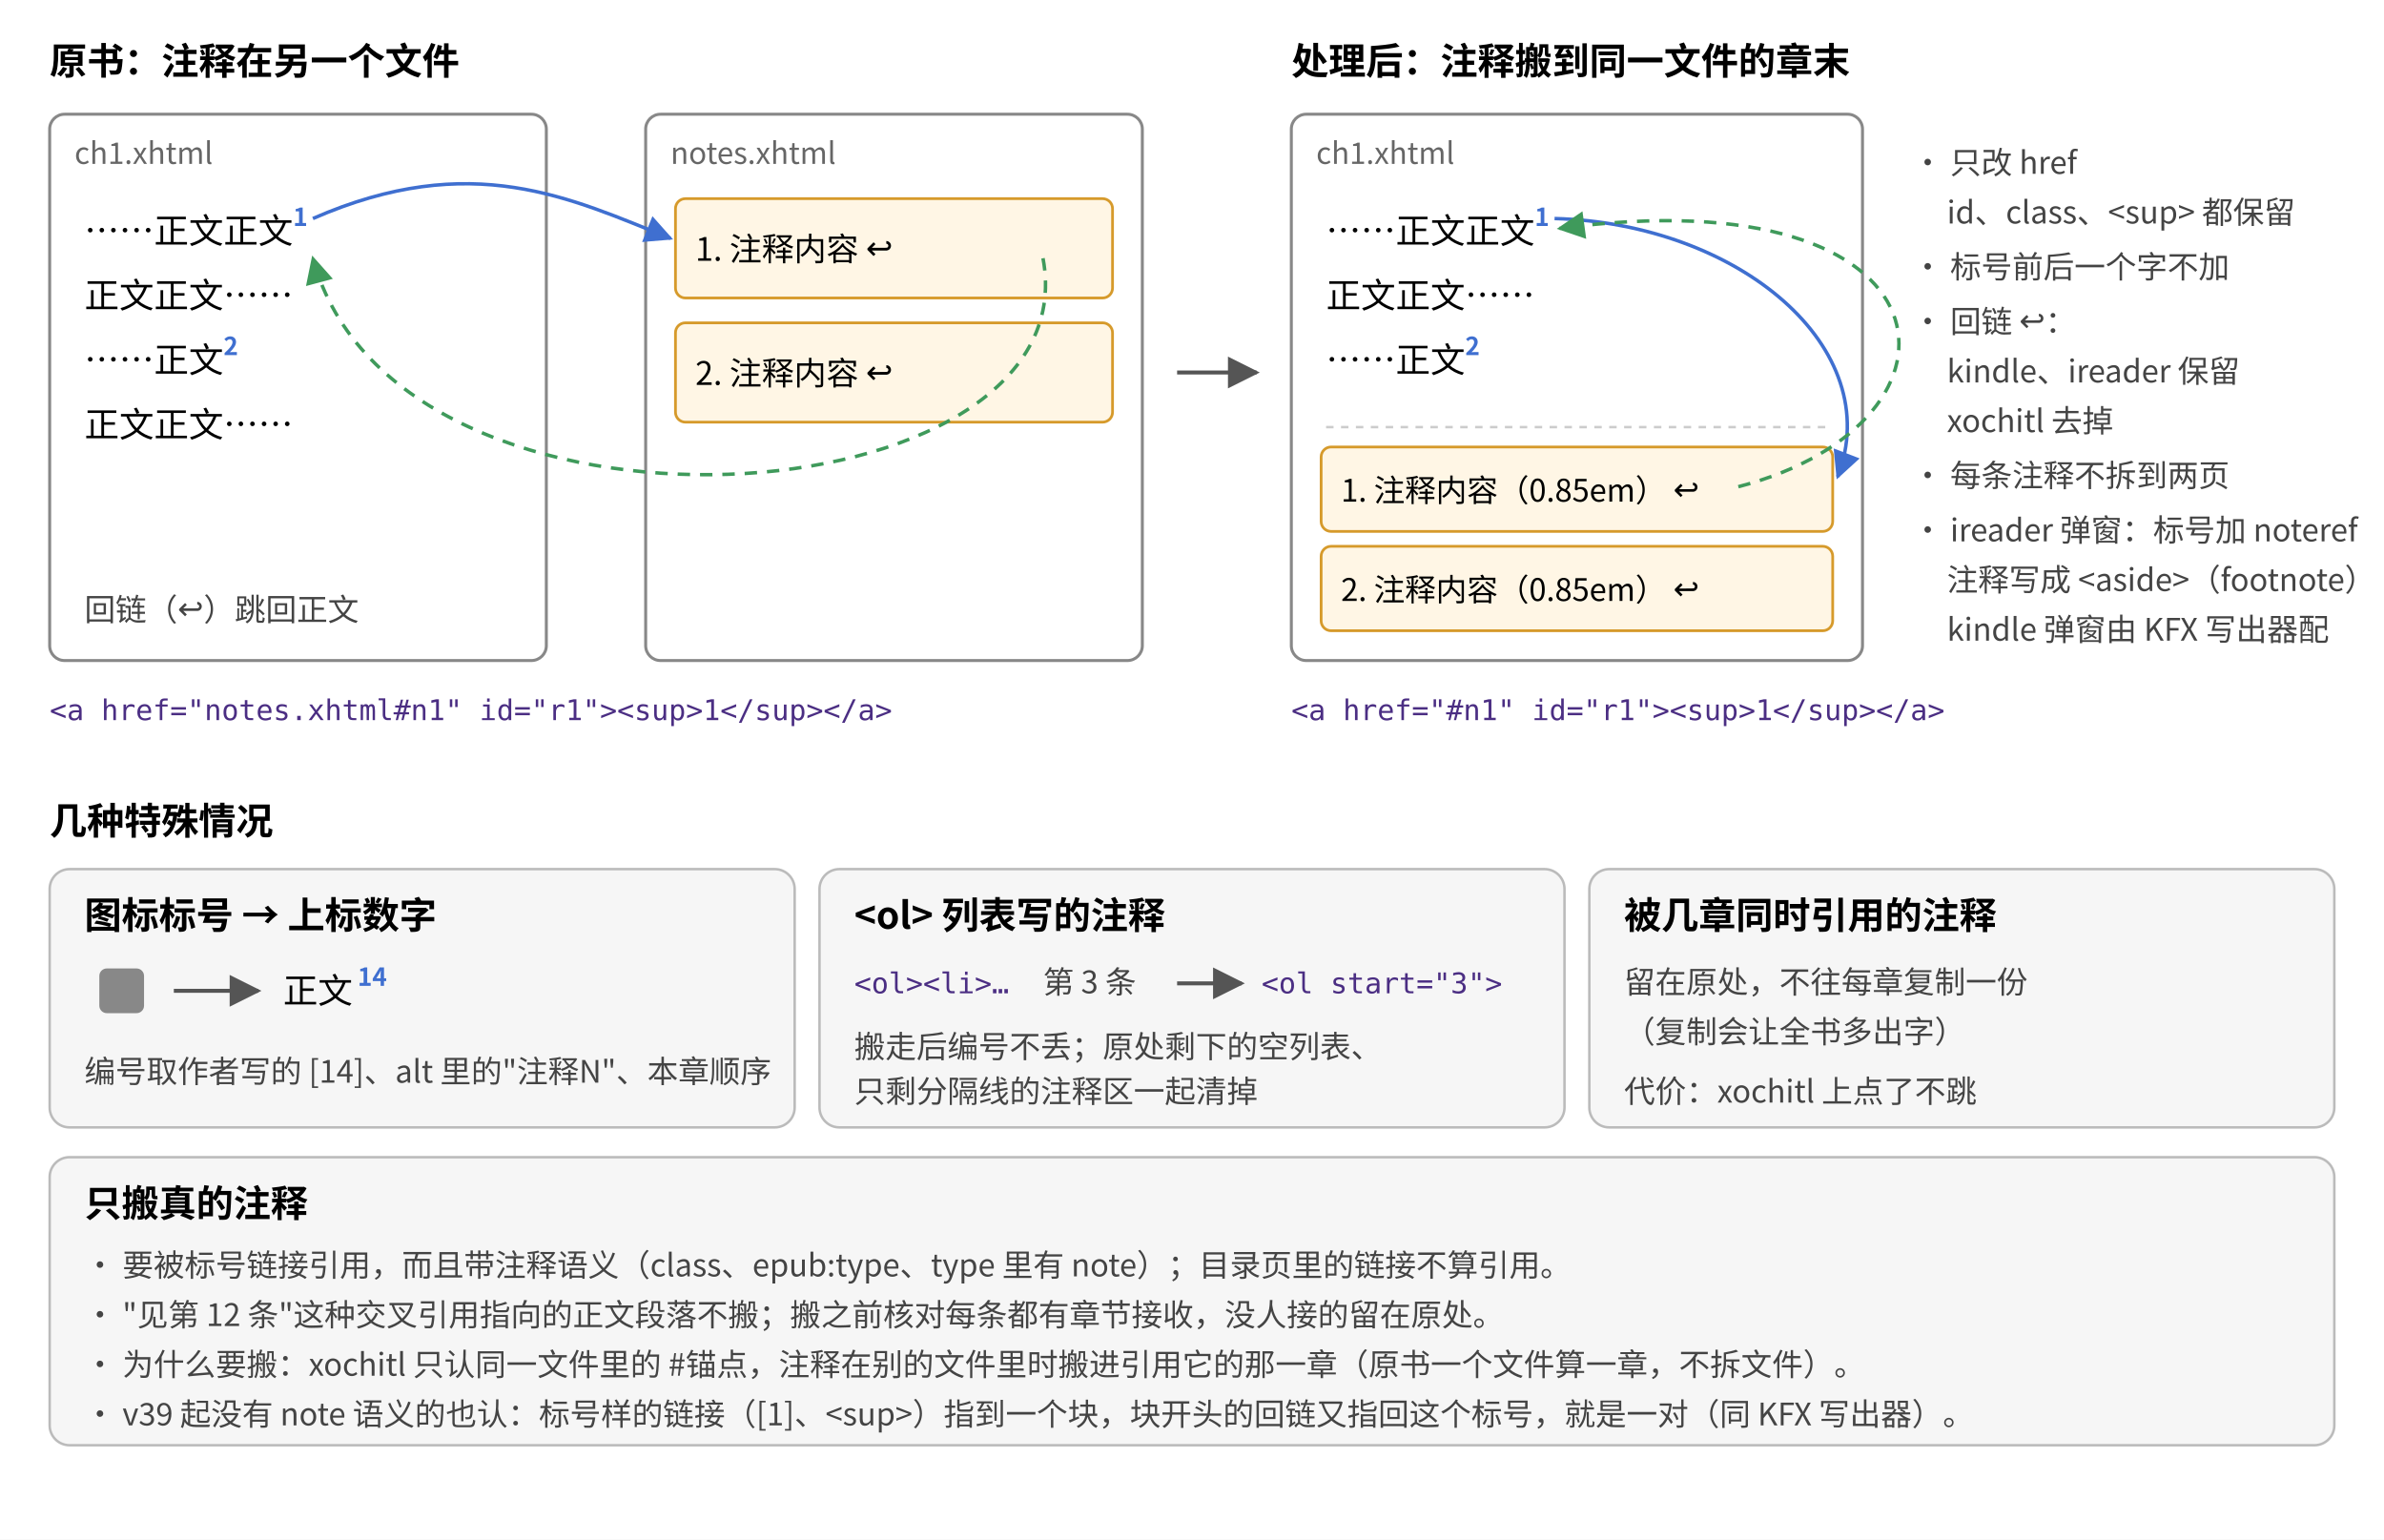
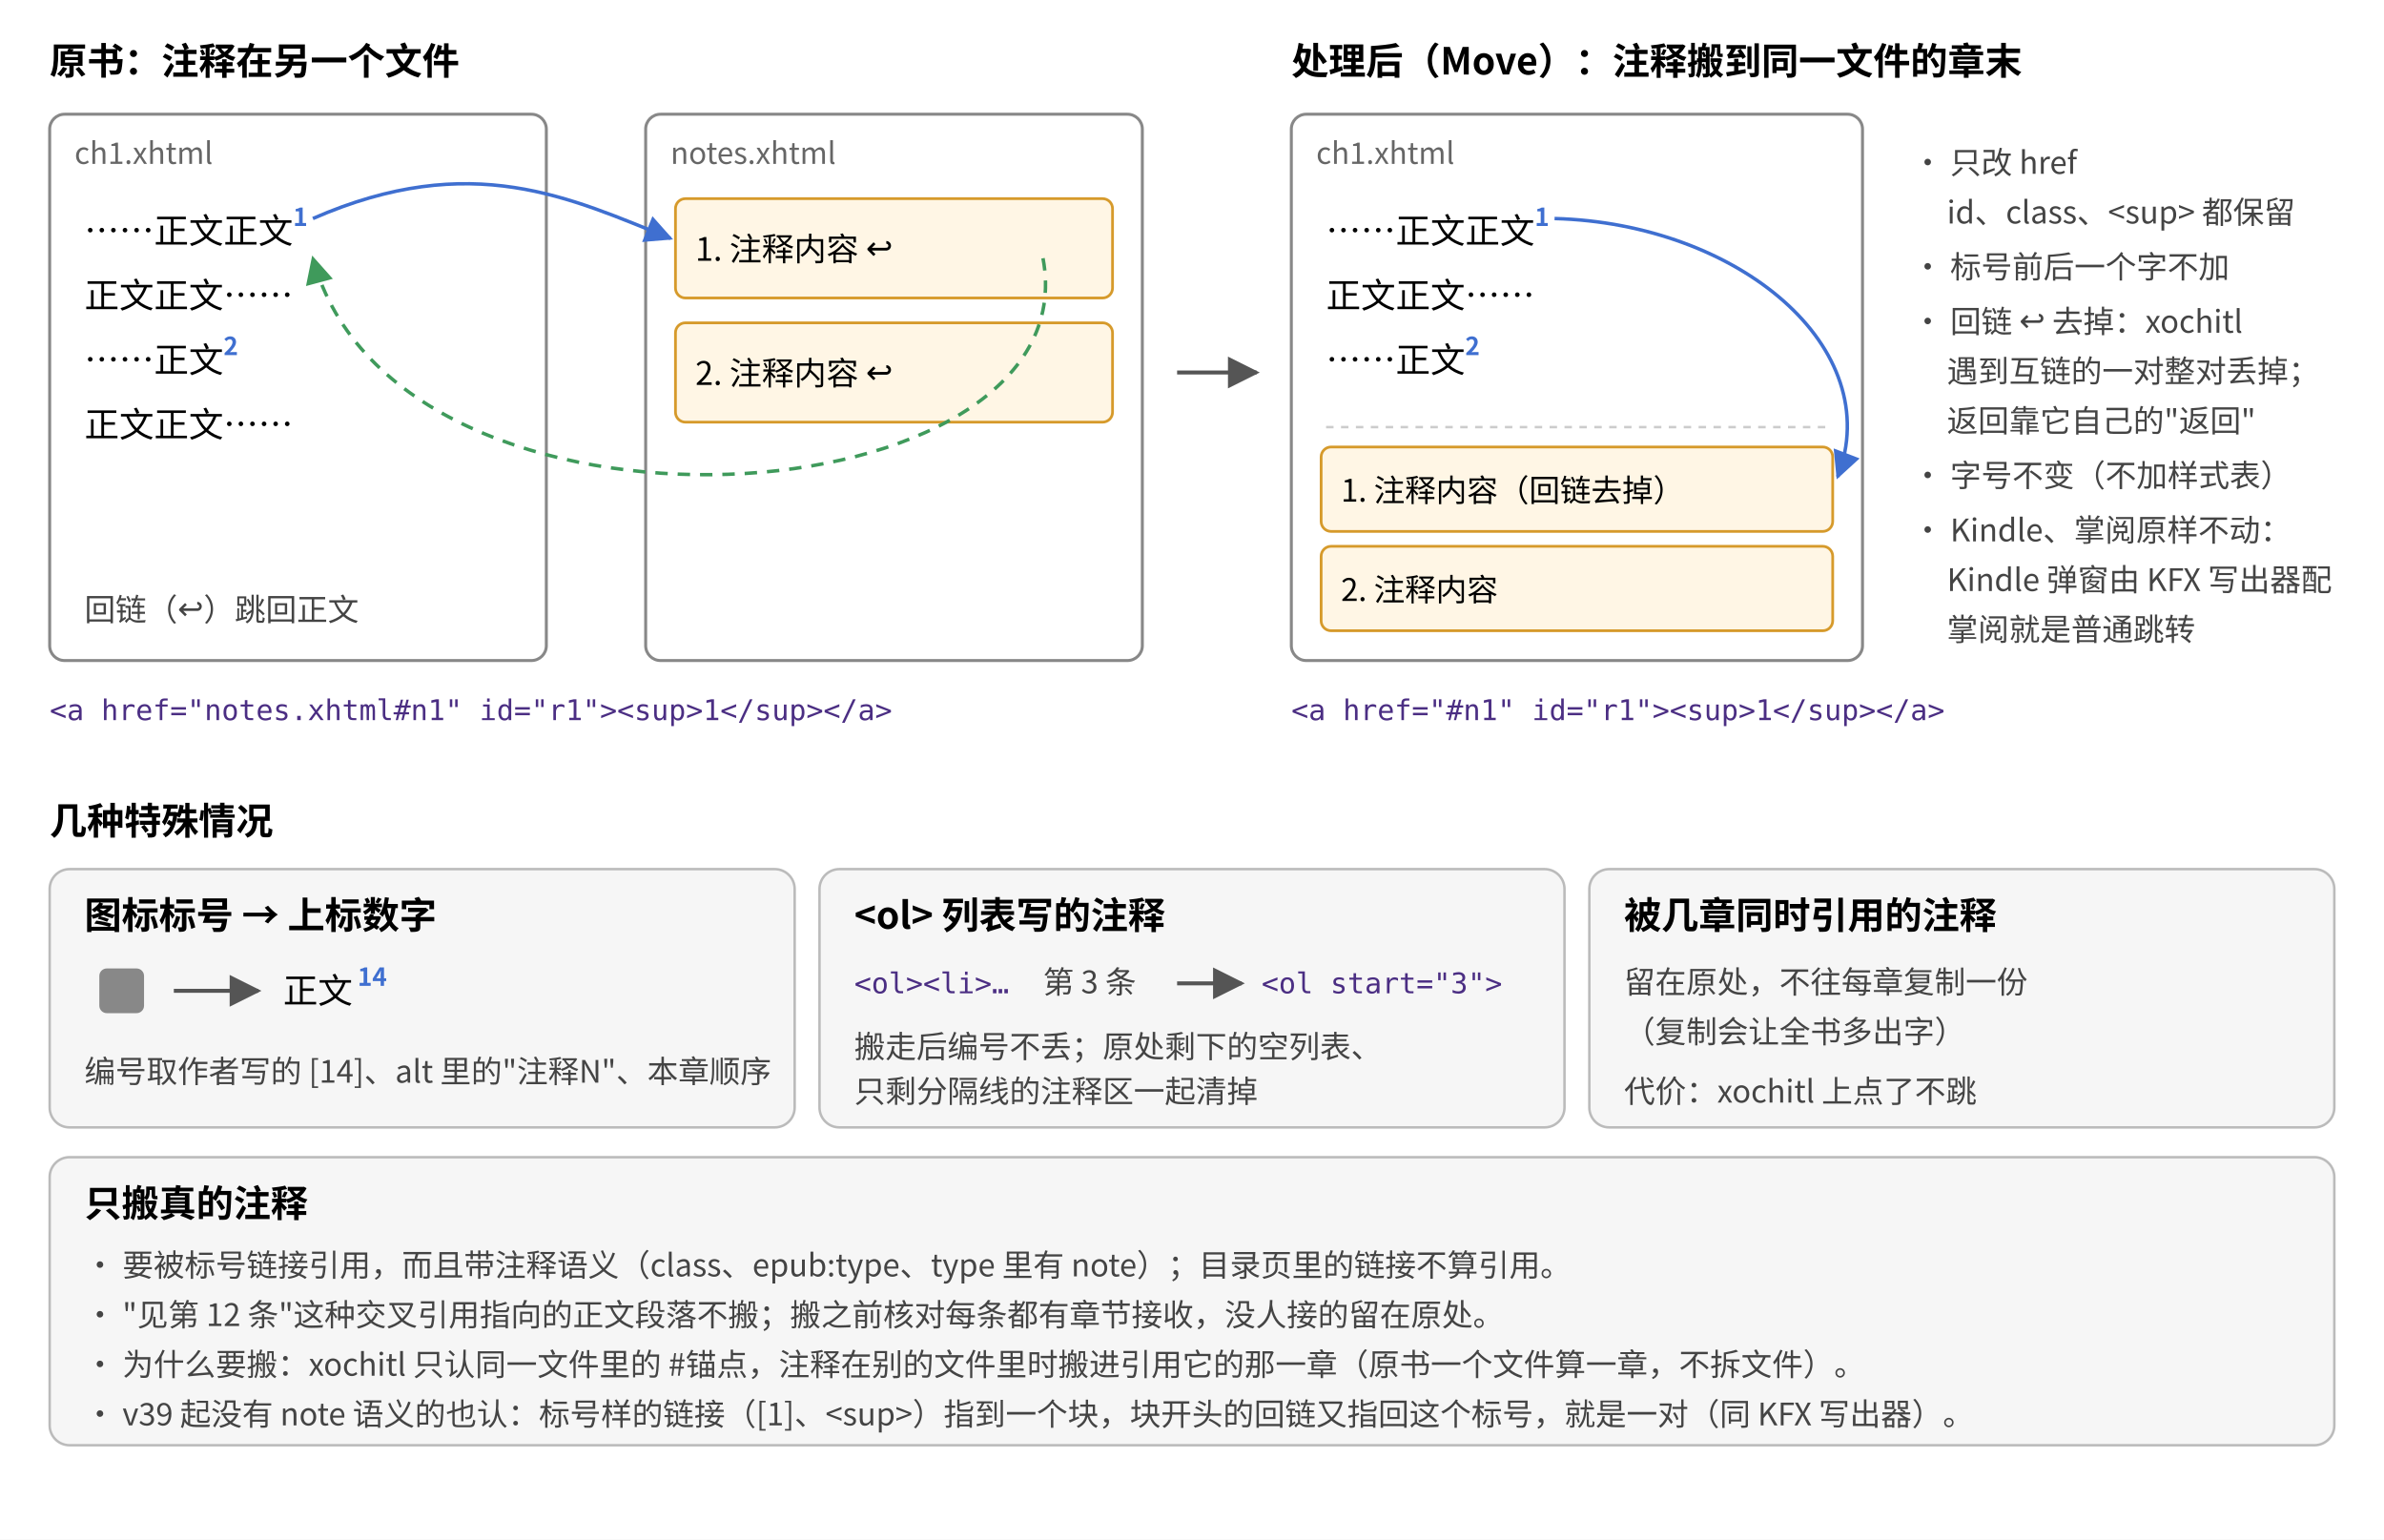
<svg xmlns="http://www.w3.org/2000/svg" viewBox="0 0 960 620" font-family="'Noto Sans CJK SC','PingFang SC','Microsoft YaHei',sans-serif" font-size="14">
  <defs>
    <marker id="a" viewBox="0 0 10 10" refX="9" refY="5" markerWidth="8" markerHeight="8" orient="auto">
      <path d="M0 0L10 5L0 10z" fill="#555" />
    </marker>
    <marker id="b" viewBox="0 0 10 10" refX="9" refY="5" markerWidth="8" markerHeight="8" orient="auto">
      <path d="M0 0L10 5L0 10z" fill="#3f6fd0" />
    </marker>
    <marker id="g" viewBox="0 0 10 10" refX="9" refY="5" markerWidth="8" markerHeight="8" orient="auto">
      <path d="M0 0L10 5L0 10z" fill="#3f9a5b" />
    </marker>
    <style>
      .pg{fill:#fff;stroke:#888;stroke-width:1.2}
      .nb{fill:#fff6e5;stroke:#d69a2b;stroke-width:1.1}
      .h{font-weight:bold;font-size:15px}
      .fn{font-size:12px;fill:#666}
      .s{font-size:12.5px;fill:#444}
      .m{font-family:monospace;font-size:11.5px;fill:#4b2e83}
      .sup{font-size:10px;fill:#3f6fd0;font-weight:bold}
      .fw{stroke:#3f6fd0;stroke-width:1.4;fill:none}
      .bk{stroke:#3f9a5b;stroke-width:1.4;fill:none;stroke-dasharray:5 4}
      .l{stroke:#555;stroke-width:1.6;fill:none}
      .tip{fill:#f6f6f6;stroke:#bbb;stroke-width:1}
    </style>
  </defs>
  <rect width="960" height="620" fill="#ffffff" />
  <text x="20" y="30" class="h">原书：注释在另一个文件</text>
-   <text x="520" y="30" class="h">处理后：注释搬到同一文件的章末</text>
+   <text x="520" y="30" class="h">处理后（Move）：注释搬到同一文件的章末</text>
  <rect class="pg" x="20" y="46" width="200" height="220" rx="6" />
  <text x="30" y="66" class="fn">ch1.xhtml</text>
  <text x="34" y="98">……正文正文</text>
  <text x="118" y="91" class="sup">1</text>
  <text x="34" y="124">正文正文……</text>
  <text x="34" y="150">……正文</text>
  <text x="90" y="143" class="sup">2</text>
  <text x="34" y="176">正文正文……</text>
  <rect class="pg" x="260" y="46" width="200" height="220" rx="6" />
  <text x="270" y="66" class="fn">notes.xhtml</text>
  <rect class="nb" x="272" y="80" width="176" height="40" rx="4" />
  <text x="280" y="105" font-size="13">1. 注释内容 ↩</text>
  <rect class="nb" x="272" y="130" width="176" height="40" rx="4" />
  <text x="280" y="155" font-size="13">2. 注释内容 ↩</text>
  <path class="fw" d="M126 88 C190 60 230 80 270 96" marker-end="url(#b)" />
  <path class="bk" d="M420 104 C440 210 160 230 126 104" marker-end="url(#g)" />
  <text x="34" y="250" class="s">回链（↩）跳回正文</text>
  <text x="20" y="290" class="m">&lt;a href="notes.xhtml#n1" id="r1"&gt;&lt;sup&gt;1&lt;/sup&gt;&lt;/a&gt;</text>
  <path class="l" d="M474 150 L506 150" marker-end="url(#a)" />
  <rect class="pg" x="520" y="46" width="230" height="220" rx="6" />
  <text x="530" y="66" class="fn">ch1.xhtml</text>
  <text x="534" y="98">……正文正文</text>
  <text x="618" y="91" class="sup">1</text>
  <text x="534" y="124">正文正文……</text>
  <text x="534" y="150">……正文</text>
  <text x="590" y="143" class="sup">2</text>
  <line x1="534" y1="172" x2="736" y2="172" stroke="#ccc" stroke-dasharray="3 3" />
  <rect class="nb" x="532" y="180" width="206" height="34" rx="4" />
-   <text x="540" y="202" font-size="12.5">1. 注释内容（0.85em） ↩</text>
+   <text x="540" y="202" font-size="12.5">1. 注释内容（回链去掉）</text>
  <rect class="nb" x="532" y="220" width="206" height="34" rx="4" />
-   <text x="540" y="242" font-size="12.5">2. 注释内容（0.85em） ↩</text>
+   <text x="540" y="242" font-size="12.5">2. 注释内容</text>
  <path class="fw" d="M626 88 C700 90 760 140 740 192" marker-end="url(#b)" />
-   <path class="bk" d="M700 196 C800 170 790 70 628 92" marker-end="url(#g)" />
  <text x="520" y="290" class="m">&lt;a href="#n1" id="r1"&gt;&lt;sup&gt;1&lt;/sup&gt;&lt;/a&gt;</text>
  <g class="s">
    <text x="770" y="70">· 只改 href</text>
    <text x="784" y="90">id、class、&lt;sup&gt; 都保留</text>
    <text x="770" y="112">· 标号前后一个字不加</text>
-     <text x="770" y="134">· 回链 ↩：</text>
-     <text x="784" y="154">kindle、ireader 保留</text>
-     <text x="784" y="174">xochitl 去掉</text>
-     <text x="770" y="196">· 每条注释不拆到两页</text>
-     <text x="770" y="218">· ireader 弹窗：标号加 noteref</text>
-     <text x="784" y="238">注释写成 &lt;aside&gt;（footnote）</text>
-     <text x="784" y="258">kindle 弹窗由 KFX 写出器配</text>
+     <text x="770" y="134">· 回链 ↩ 去掉：xochitl</text>
+     <text x="784" y="154">遇到互链的一对整对丢掉；</text>
+     <text x="784" y="174">返回靠它自己的"返回"</text>
+     <text x="770" y="196">· 字号不变（不加样式表）</text>
+     <text x="770" y="218">· Kindle、掌阅原样不动：</text>
+     <text x="784" y="238">Kindle 弹窗由 KFX 写出器配</text>
+     <text x="784" y="258">掌阅就是普通跳转</text>
  </g>
  <text x="20" y="336" class="h">几种特殊情况</text>
  <rect class="tip" x="20" y="350" width="300" height="104" rx="8" />
  <text x="34" y="374" class="h" font-size="14">图标标号 → 上标数字</text>
  <rect x="40" y="390" width="18" height="18" rx="3" fill="#888" />
  <path class="l" d="M70 399 L104 399" marker-end="url(#a)" />
  <text x="114" y="404">正文</text>
  <text x="144" y="397" class="sup">14</text>
  <text x="34" y="436" class="s">编号取作者写的 [14]、alt 里的"注释N"、本章顺序</text>
  <rect class="tip" x="330" y="350" width="300" height="104" rx="8" />
  <text x="344" y="374" class="h" font-size="14">&lt;ol&gt; 列表写的注释</text>
  <text x="344" y="400" class="m">&lt;ol&gt;&lt;li&gt;…</text>
  <text x="420" y="400" class="s">第 3 条</text>
  <path class="l" d="M474 396 L500 396" marker-end="url(#a)" />
  <text x="508" y="400" class="m">&lt;ol start="3"&gt;</text>
  <text x="344" y="426" class="s">搬走后编号不丢；原处剩下的空列表、</text>
  <text x="344" y="444" class="s">只剩分隔线的注释区一起清掉</text>
  <rect class="tip" x="640" y="350" width="300" height="104" rx="8" />
  <text x="654" y="374" class="h" font-size="14">被几章同时引用的注释</text>
  <text x="654" y="400" class="s">留在原处，不往每章复制一份</text>
  <text x="654" y="420" class="s">（复制会让全书多出字）</text>
  <text x="654" y="444" class="s">代价：xochitl 上点了不跳</text>
  <rect class="tip" x="20" y="466" width="920" height="116" rx="8" />
  <text x="34" y="490" class="h" font-size="14">只搬真的注释</text>
  <text x="34" y="514" class="s">· 要被标号链接引用，而且带注释语义（class、epub:type、type 里有 note）；目录页里的链接不算引用。</text>
  <text x="34" y="574" class="s">· v39 起没有 note 语义的也认：标号样的链接（[1]、&lt;sup&gt;）指到一个块，块开头的回链又指回这个标号，就是一对（同 KFX 写出器）。</text>
  <text x="34" y="534" class="s">· "见第 12 条"这种交叉引用指向的正文段落不搬；搬之前核对每条都有章节接收，没人接的留在原处。</text>
  <text x="34" y="554" class="s">· 为什么要搬：xochitl 只认同一文件里的 #锚点，注释在别的文件里时搬进引用它的那一章（原书一个文件算一章，不拆文件）。</text>
</svg>
